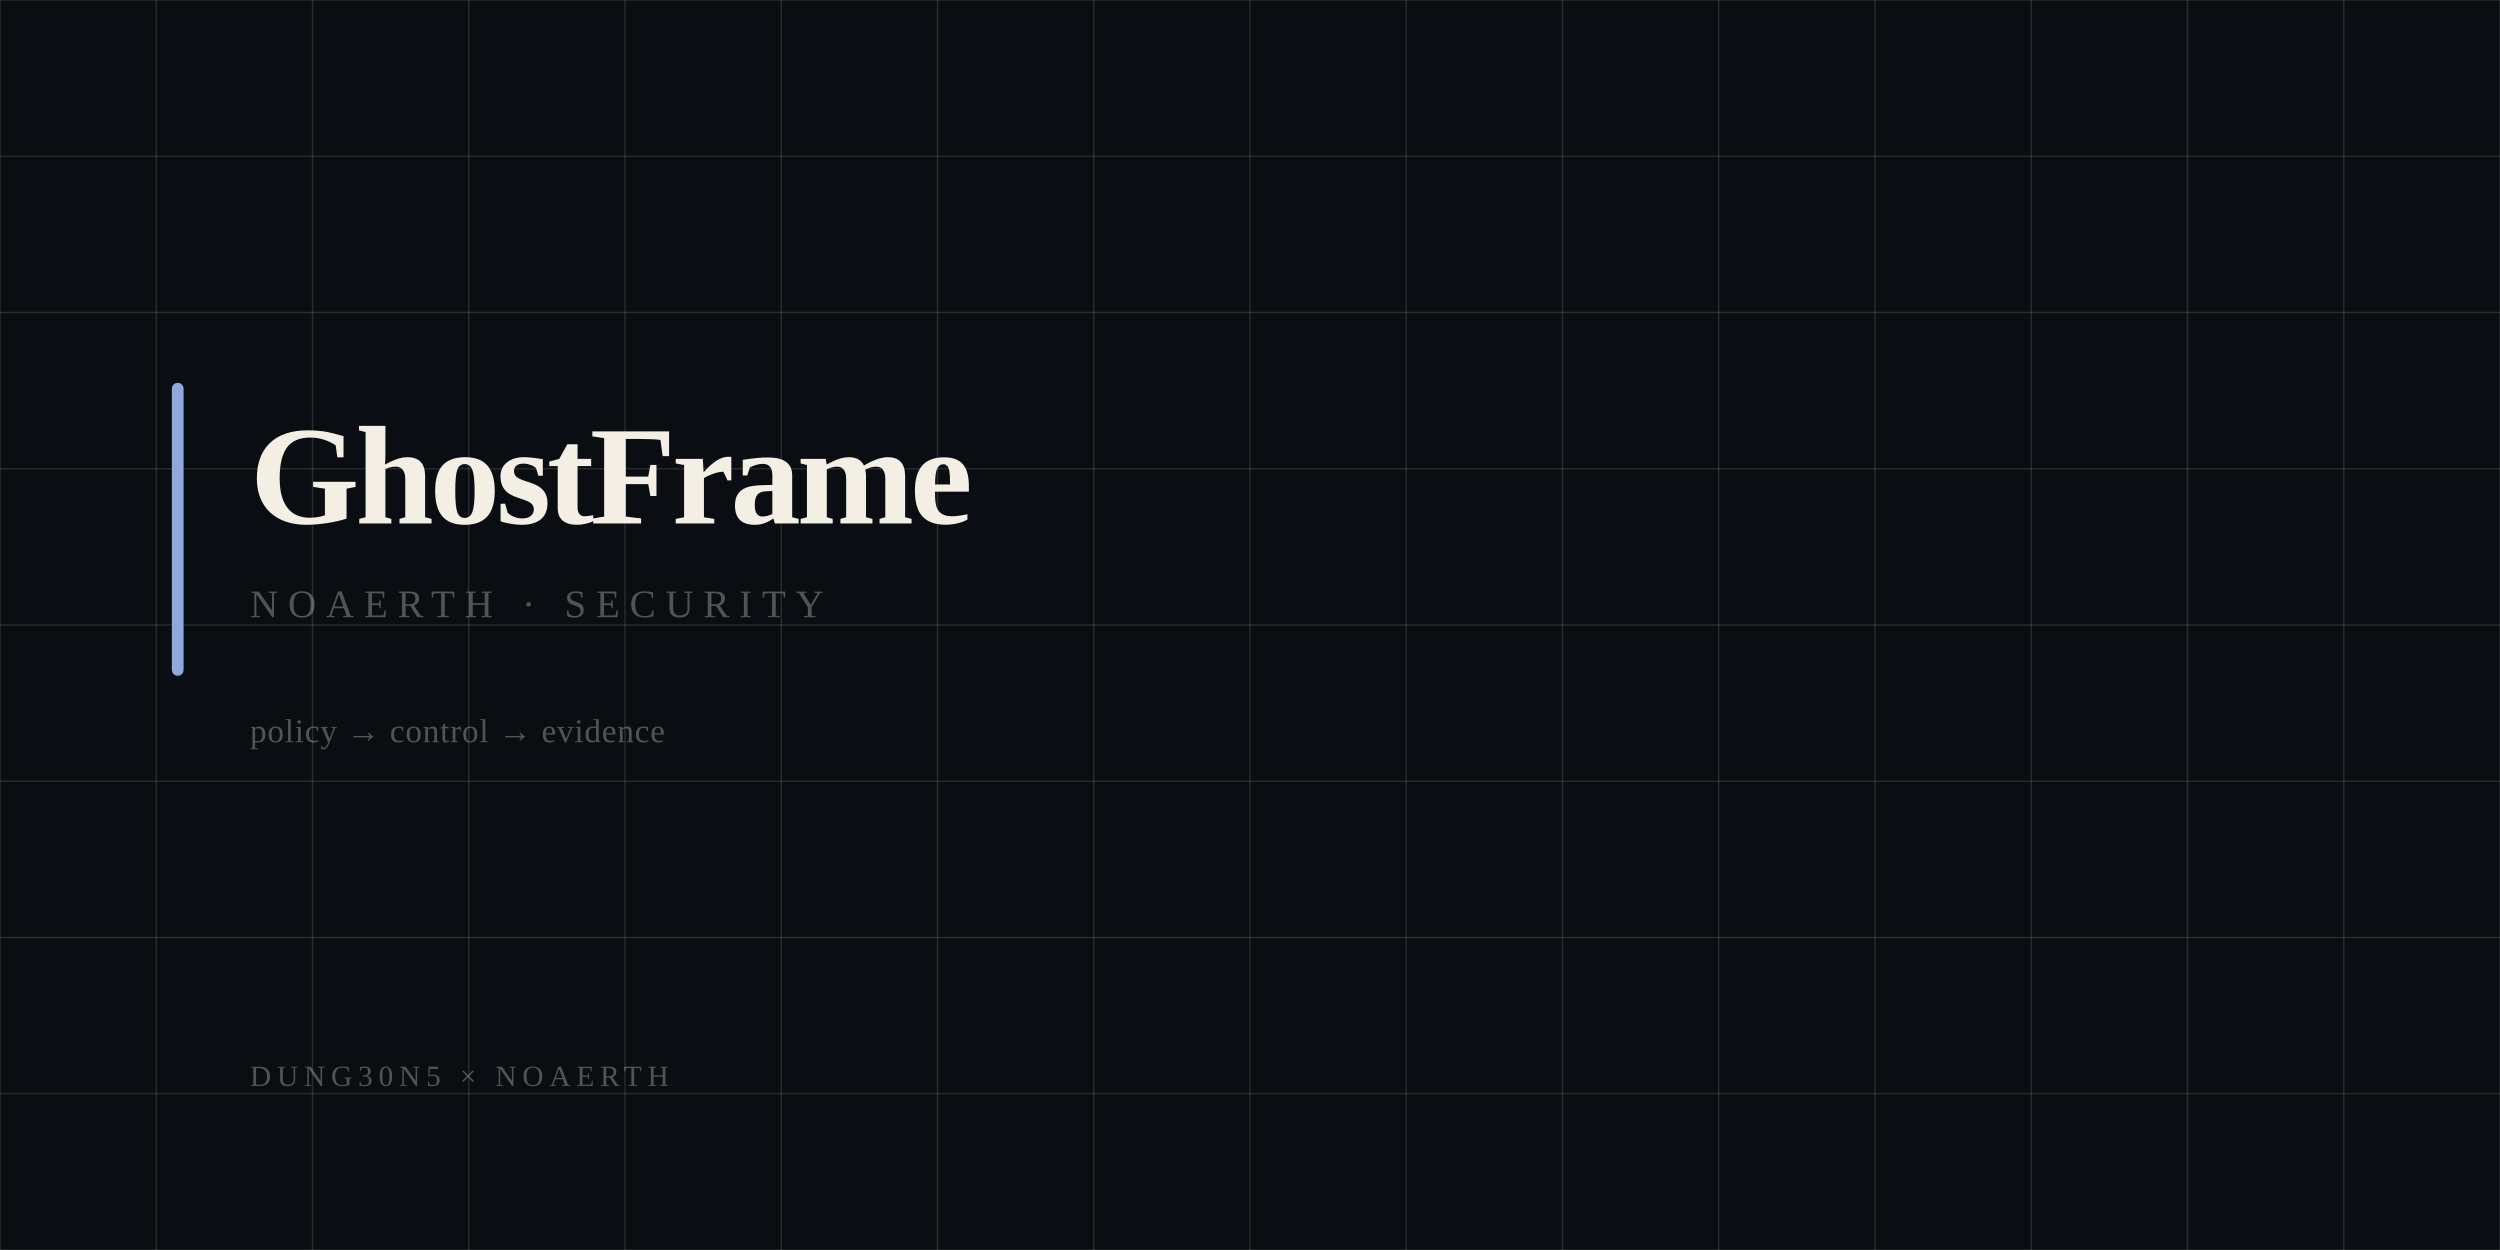
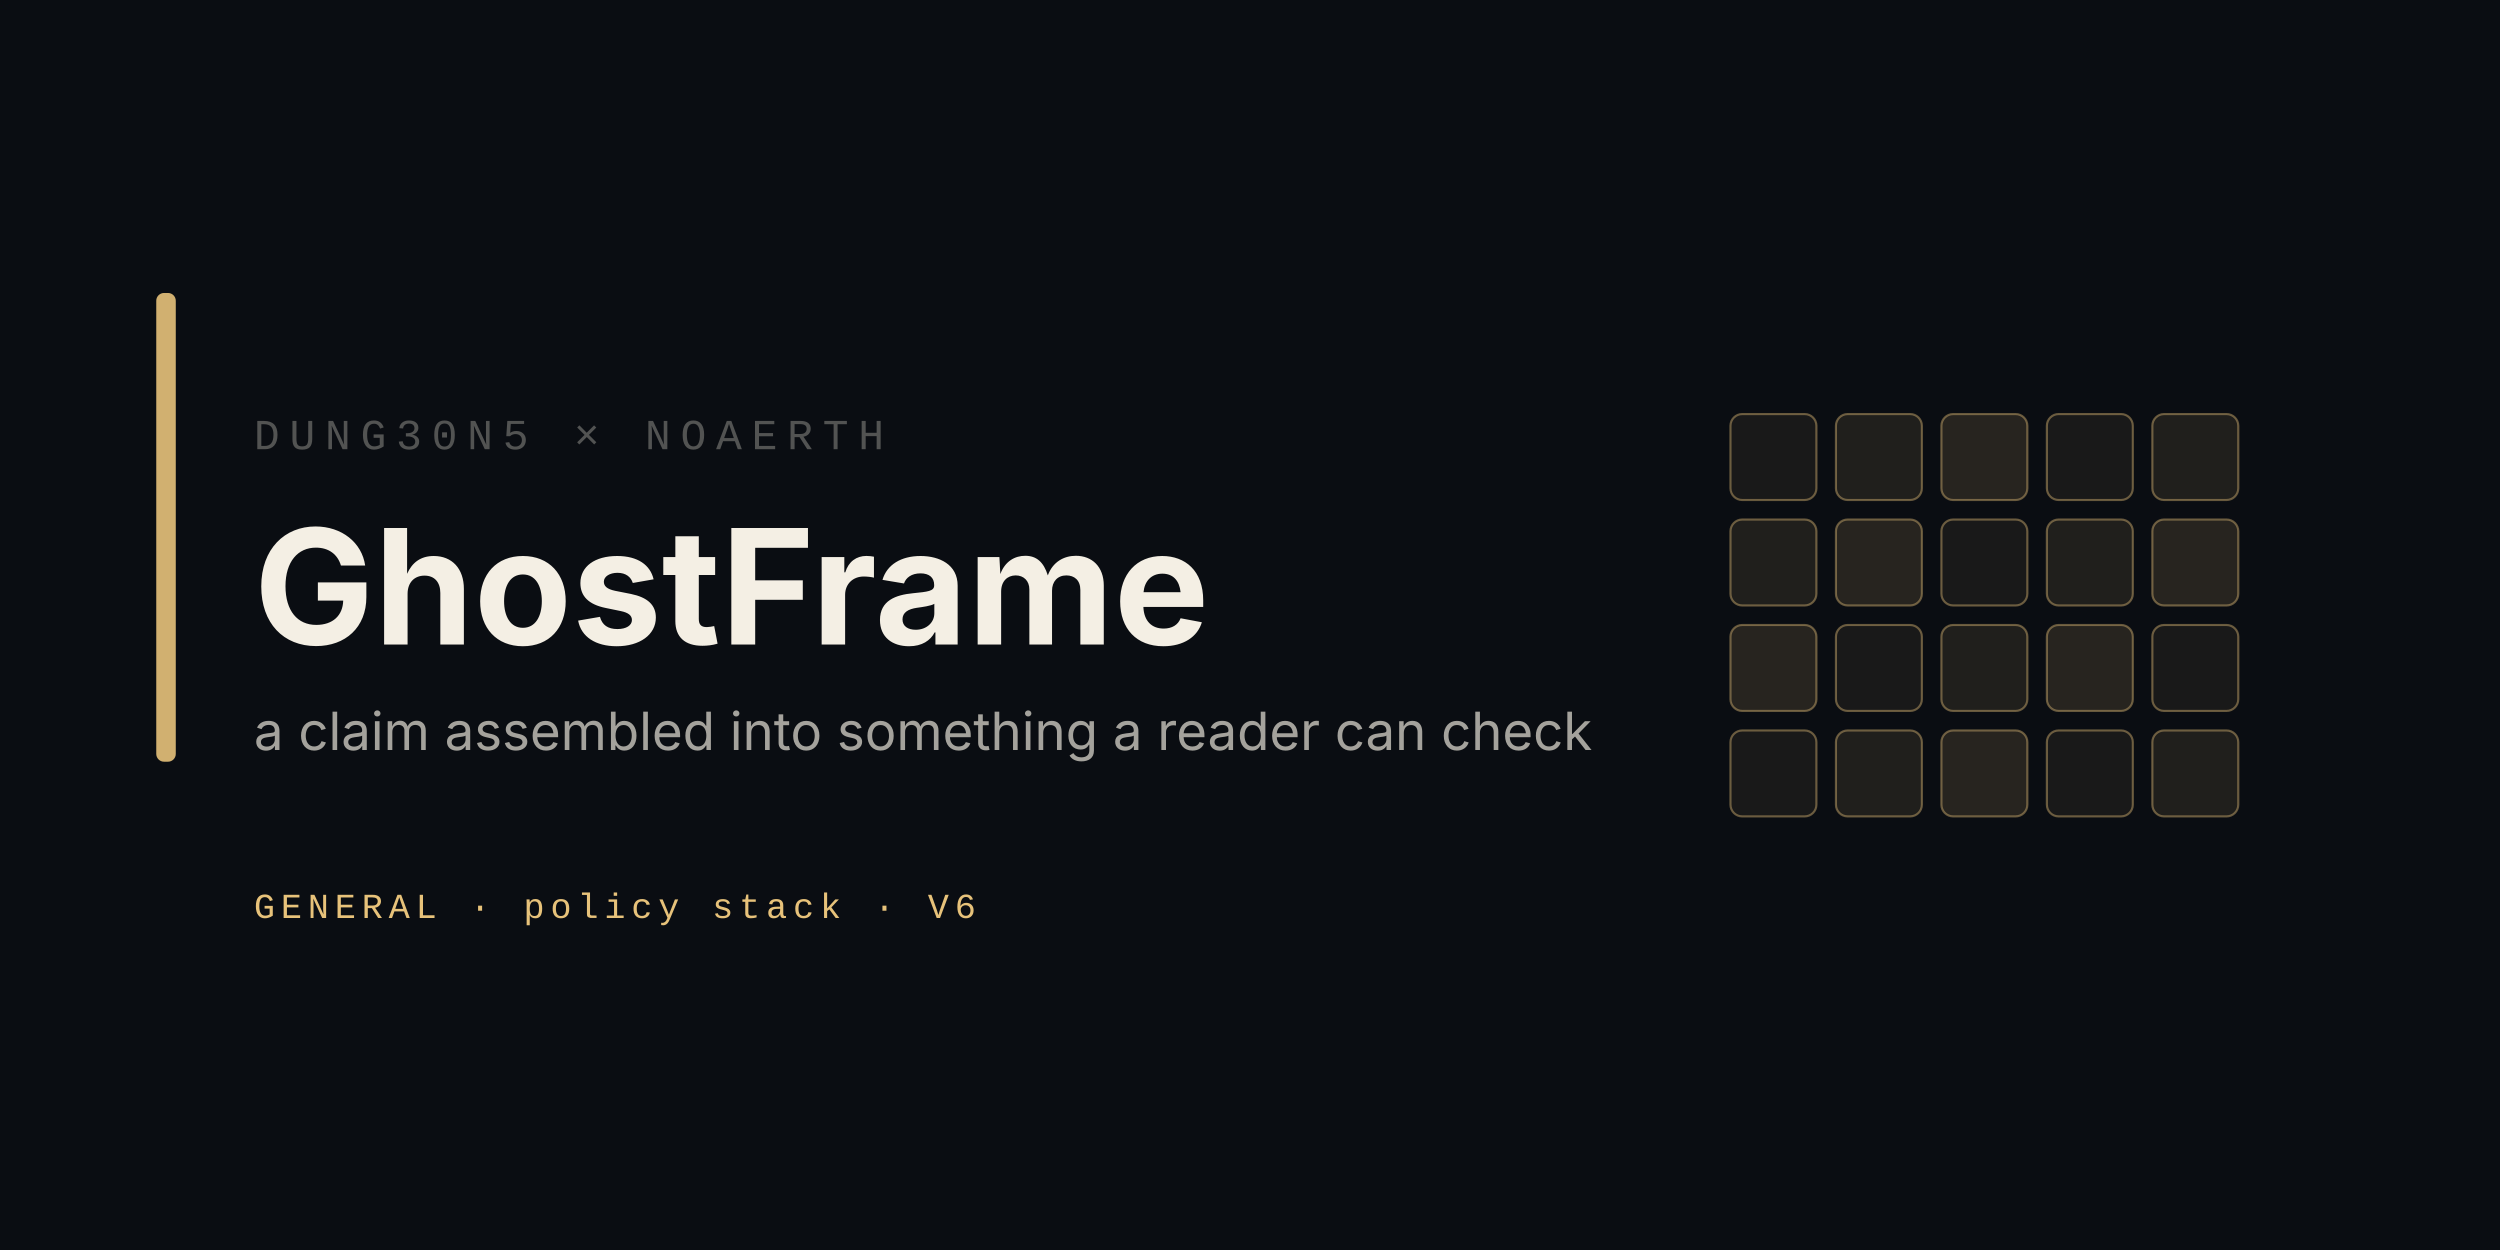
- <svg xmlns="http://www.w3.org/2000/svg" viewBox="0 0 1280 640" width="1280" height="640" role="img" aria-label="GhostFrame — NOAERTH project card.">
+ <svg xmlns="http://www.w3.org/2000/svg" viewBox="0 0 1280 640" width="1280" height="640" role="img" aria-label="GhostFrame project card">
  <rect width="1280" height="640" fill="#0a0d12" />
-   <line x1="0" y1="0" x2="0" y2="640" stroke="#f4efe424" stroke-width="0.7" />
-   <line x1="80" y1="0" x2="80" y2="640" stroke="#f4efe424" stroke-width="0.7" />
-   <line x1="160" y1="0" x2="160" y2="640" stroke="#f4efe424" stroke-width="0.7" />
-   <line x1="240" y1="0" x2="240" y2="640" stroke="#f4efe424" stroke-width="0.7" />
-   <line x1="320" y1="0" x2="320" y2="640" stroke="#f4efe424" stroke-width="0.7" />
-   <line x1="400" y1="0" x2="400" y2="640" stroke="#f4efe424" stroke-width="0.7" />
-   <line x1="480" y1="0" x2="480" y2="640" stroke="#f4efe424" stroke-width="0.7" />
-   <line x1="560" y1="0" x2="560" y2="640" stroke="#f4efe424" stroke-width="0.7" />
-   <line x1="640" y1="0" x2="640" y2="640" stroke="#f4efe424" stroke-width="0.7" />
-   <line x1="720" y1="0" x2="720" y2="640" stroke="#f4efe424" stroke-width="0.7" />
-   <line x1="800" y1="0" x2="800" y2="640" stroke="#f4efe424" stroke-width="0.7" />
-   <line x1="880" y1="0" x2="880" y2="640" stroke="#f4efe424" stroke-width="0.7" />
-   <line x1="960" y1="0" x2="960" y2="640" stroke="#f4efe424" stroke-width="0.7" />
-   <line x1="1040" y1="0" x2="1040" y2="640" stroke="#f4efe424" stroke-width="0.7" />
-   <line x1="1120" y1="0" x2="1120" y2="640" stroke="#f4efe424" stroke-width="0.7" />
-   <line x1="1200" y1="0" x2="1200" y2="640" stroke="#f4efe424" stroke-width="0.7" />
-   <line x1="1280" y1="0" x2="1280" y2="640" stroke="#f4efe424" stroke-width="0.7" />
-   <line x1="0" y1="0" x2="1280" y2="0" stroke="#f4efe424" stroke-width="0.7" />
-   <line x1="0" y1="80" x2="1280" y2="80" stroke="#f4efe424" stroke-width="0.7" />
-   <line x1="0" y1="160" x2="1280" y2="160" stroke="#f4efe424" stroke-width="0.7" />
-   <line x1="0" y1="240" x2="1280" y2="240" stroke="#f4efe424" stroke-width="0.7" />
-   <line x1="0" y1="320" x2="1280" y2="320" stroke="#f4efe424" stroke-width="0.7" />
-   <line x1="0" y1="400" x2="1280" y2="400" stroke="#f4efe424" stroke-width="0.7" />
-   <line x1="0" y1="480" x2="1280" y2="480" stroke="#f4efe424" stroke-width="0.7" />
-   <line x1="0" y1="560" x2="1280" y2="560" stroke="#f4efe424" stroke-width="0.7" />
-   <line x1="0" y1="640" x2="1280" y2="640" stroke="#f4efe424" stroke-width="0.7" />
-   <rect x="88" y="196" width="6" height="150" rx="3" fill="#8fa8e0" />
-   <text x="128" y="268" fill="#f4efe4" font-size="72" font-weight="680" letter-spacing="-2">GhostFrame</text>
-   <text x="128" y="316" fill="#f4efe44f" font-size="20" letter-spacing="5">NOAERTH · SECURITY</text>
-   <text x="128" y="380" fill="#f4efe44f" font-size="17" letter-spacing="0.4">policy → control → evidence</text>
-   <text x="128" y="556" fill="#f4efe44f" font-size="15" letter-spacing="3">DUNG30N5 × NOAERTH</text>
+   <rect x="886" y="212" width="44" height="44" rx="6" fill="#e7c27a" fill-opacity="0.07" stroke="#e7c27a" stroke-width="1.1" stroke-opacity="0.42" />
+   <rect x="940" y="212" width="44" height="44" rx="6" fill="#e7c27a" fill-opacity="0.10" stroke="#e7c27a" stroke-width="1.1" stroke-opacity="0.42" />
+   <rect x="994" y="212" width="44" height="44" rx="6" fill="#e7c27a" fill-opacity="0.13" stroke="#e7c27a" stroke-width="1.1" stroke-opacity="0.42" />
+   <rect x="1048" y="212" width="44" height="44" rx="6" fill="#e7c27a" fill-opacity="0.07" stroke="#e7c27a" stroke-width="1.1" stroke-opacity="0.42" />
+   <rect x="1102" y="212" width="44" height="44" rx="6" fill="#e7c27a" fill-opacity="0.10" stroke="#e7c27a" stroke-width="1.1" stroke-opacity="0.42" />
+   <rect x="886" y="266" width="44" height="44" rx="6" fill="#e7c27a" fill-opacity="0.10" stroke="#e7c27a" stroke-width="1.1" stroke-opacity="0.42" />
+   <rect x="940" y="266" width="44" height="44" rx="6" fill="#e7c27a" fill-opacity="0.13" stroke="#e7c27a" stroke-width="1.1" stroke-opacity="0.42" />
+   <rect x="994" y="266" width="44" height="44" rx="6" fill="#e7c27a" fill-opacity="0.07" stroke="#e7c27a" stroke-width="1.1" stroke-opacity="0.42" />
+   <rect x="1048" y="266" width="44" height="44" rx="6" fill="#e7c27a" fill-opacity="0.10" stroke="#e7c27a" stroke-width="1.1" stroke-opacity="0.42" />
+   <rect x="1102" y="266" width="44" height="44" rx="6" fill="#e7c27a" fill-opacity="0.13" stroke="#e7c27a" stroke-width="1.1" stroke-opacity="0.42" />
+   <rect x="886" y="320" width="44" height="44" rx="6" fill="#e7c27a" fill-opacity="0.13" stroke="#e7c27a" stroke-width="1.1" stroke-opacity="0.42" />
+   <rect x="940" y="320" width="44" height="44" rx="6" fill="#e7c27a" fill-opacity="0.07" stroke="#e7c27a" stroke-width="1.1" stroke-opacity="0.42" />
+   <rect x="994" y="320" width="44" height="44" rx="6" fill="#e7c27a" fill-opacity="0.10" stroke="#e7c27a" stroke-width="1.1" stroke-opacity="0.42" />
+   <rect x="1048" y="320" width="44" height="44" rx="6" fill="#e7c27a" fill-opacity="0.13" stroke="#e7c27a" stroke-width="1.1" stroke-opacity="0.42" />
+   <rect x="1102" y="320" width="44" height="44" rx="6" fill="#e7c27a" fill-opacity="0.07" stroke="#e7c27a" stroke-width="1.1" stroke-opacity="0.42" />
+   <rect x="886" y="374" width="44" height="44" rx="6" fill="#e7c27a" fill-opacity="0.07" stroke="#e7c27a" stroke-width="1.1" stroke-opacity="0.42" />
+   <rect x="940" y="374" width="44" height="44" rx="6" fill="#e7c27a" fill-opacity="0.10" stroke="#e7c27a" stroke-width="1.1" stroke-opacity="0.42" />
+   <rect x="994" y="374" width="44" height="44" rx="6" fill="#e7c27a" fill-opacity="0.13" stroke="#e7c27a" stroke-width="1.1" stroke-opacity="0.42" />
+   <rect x="1048" y="374" width="44" height="44" rx="6" fill="#e7c27a" fill-opacity="0.07" stroke="#e7c27a" stroke-width="1.1" stroke-opacity="0.42" />
+   <rect x="1102" y="374" width="44" height="44" rx="6" fill="#e7c27a" fill-opacity="0.10" stroke="#e7c27a" stroke-width="1.1" stroke-opacity="0.42" />
+   <rect x="80" y="150" width="10" height="240" rx="4" fill="#e7c27a" opacity="0.9" />
+   <text x="130" y="230" font-family="ui-monospace, SFMono-Regular, Menlo, Monaco, Consolas, 'Liberation Mono', monospace" font-size="22" letter-spacing="5" fill="#f4efe44f">DUNG30N5 × NOAERTH</text>
+   <text x="130" y="330" font-family="-apple-system, BlinkMacSystemFont, 'Segoe UI', Inter, Helvetica, Arial, sans-serif" font-size="82" font-weight="700" fill="#f4efe4">GhostFrame</text>
+   <text x="130" y="384" font-family="-apple-system, BlinkMacSystemFont, 'Segoe UI', Inter, Helvetica, Arial, sans-serif" font-size="27" fill="#f4efe4a8">a claim assembled into something a reader can check</text>
+   <text x="130" y="470" font-family="ui-monospace, SFMono-Regular, Menlo, Monaco, Consolas, 'Liberation Mono', monospace" font-size="18" fill="#e7c27a" letter-spacing="3">GENERAL · policy stack · V6</text>
</svg>
